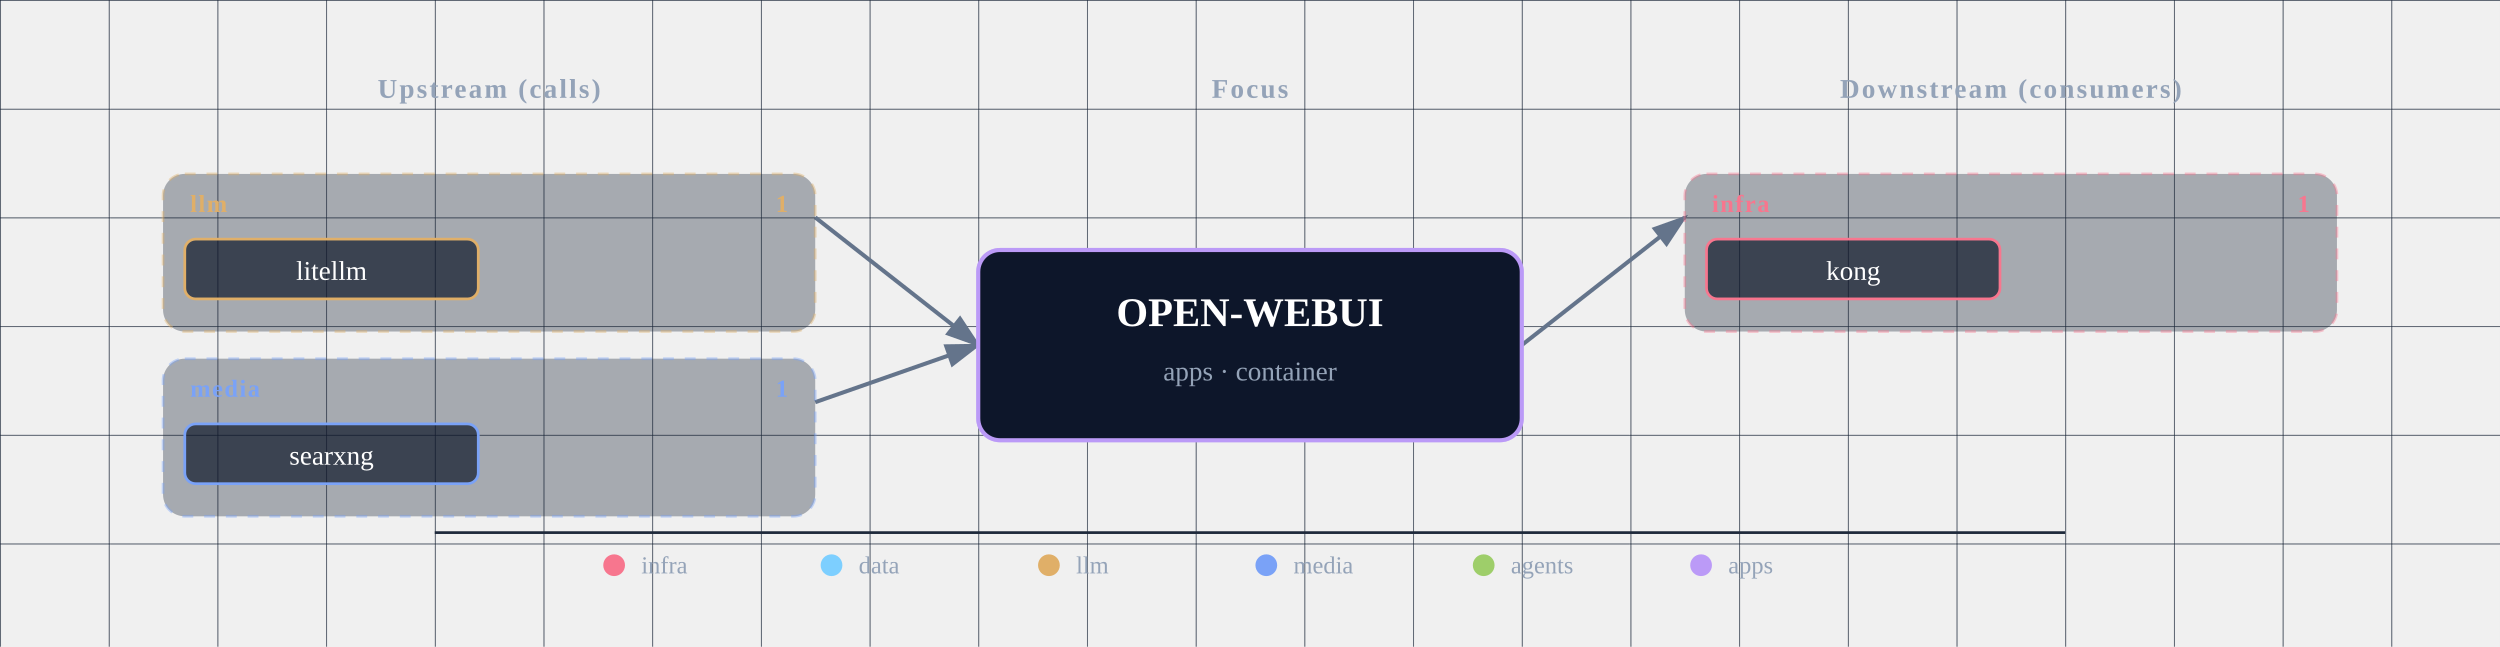
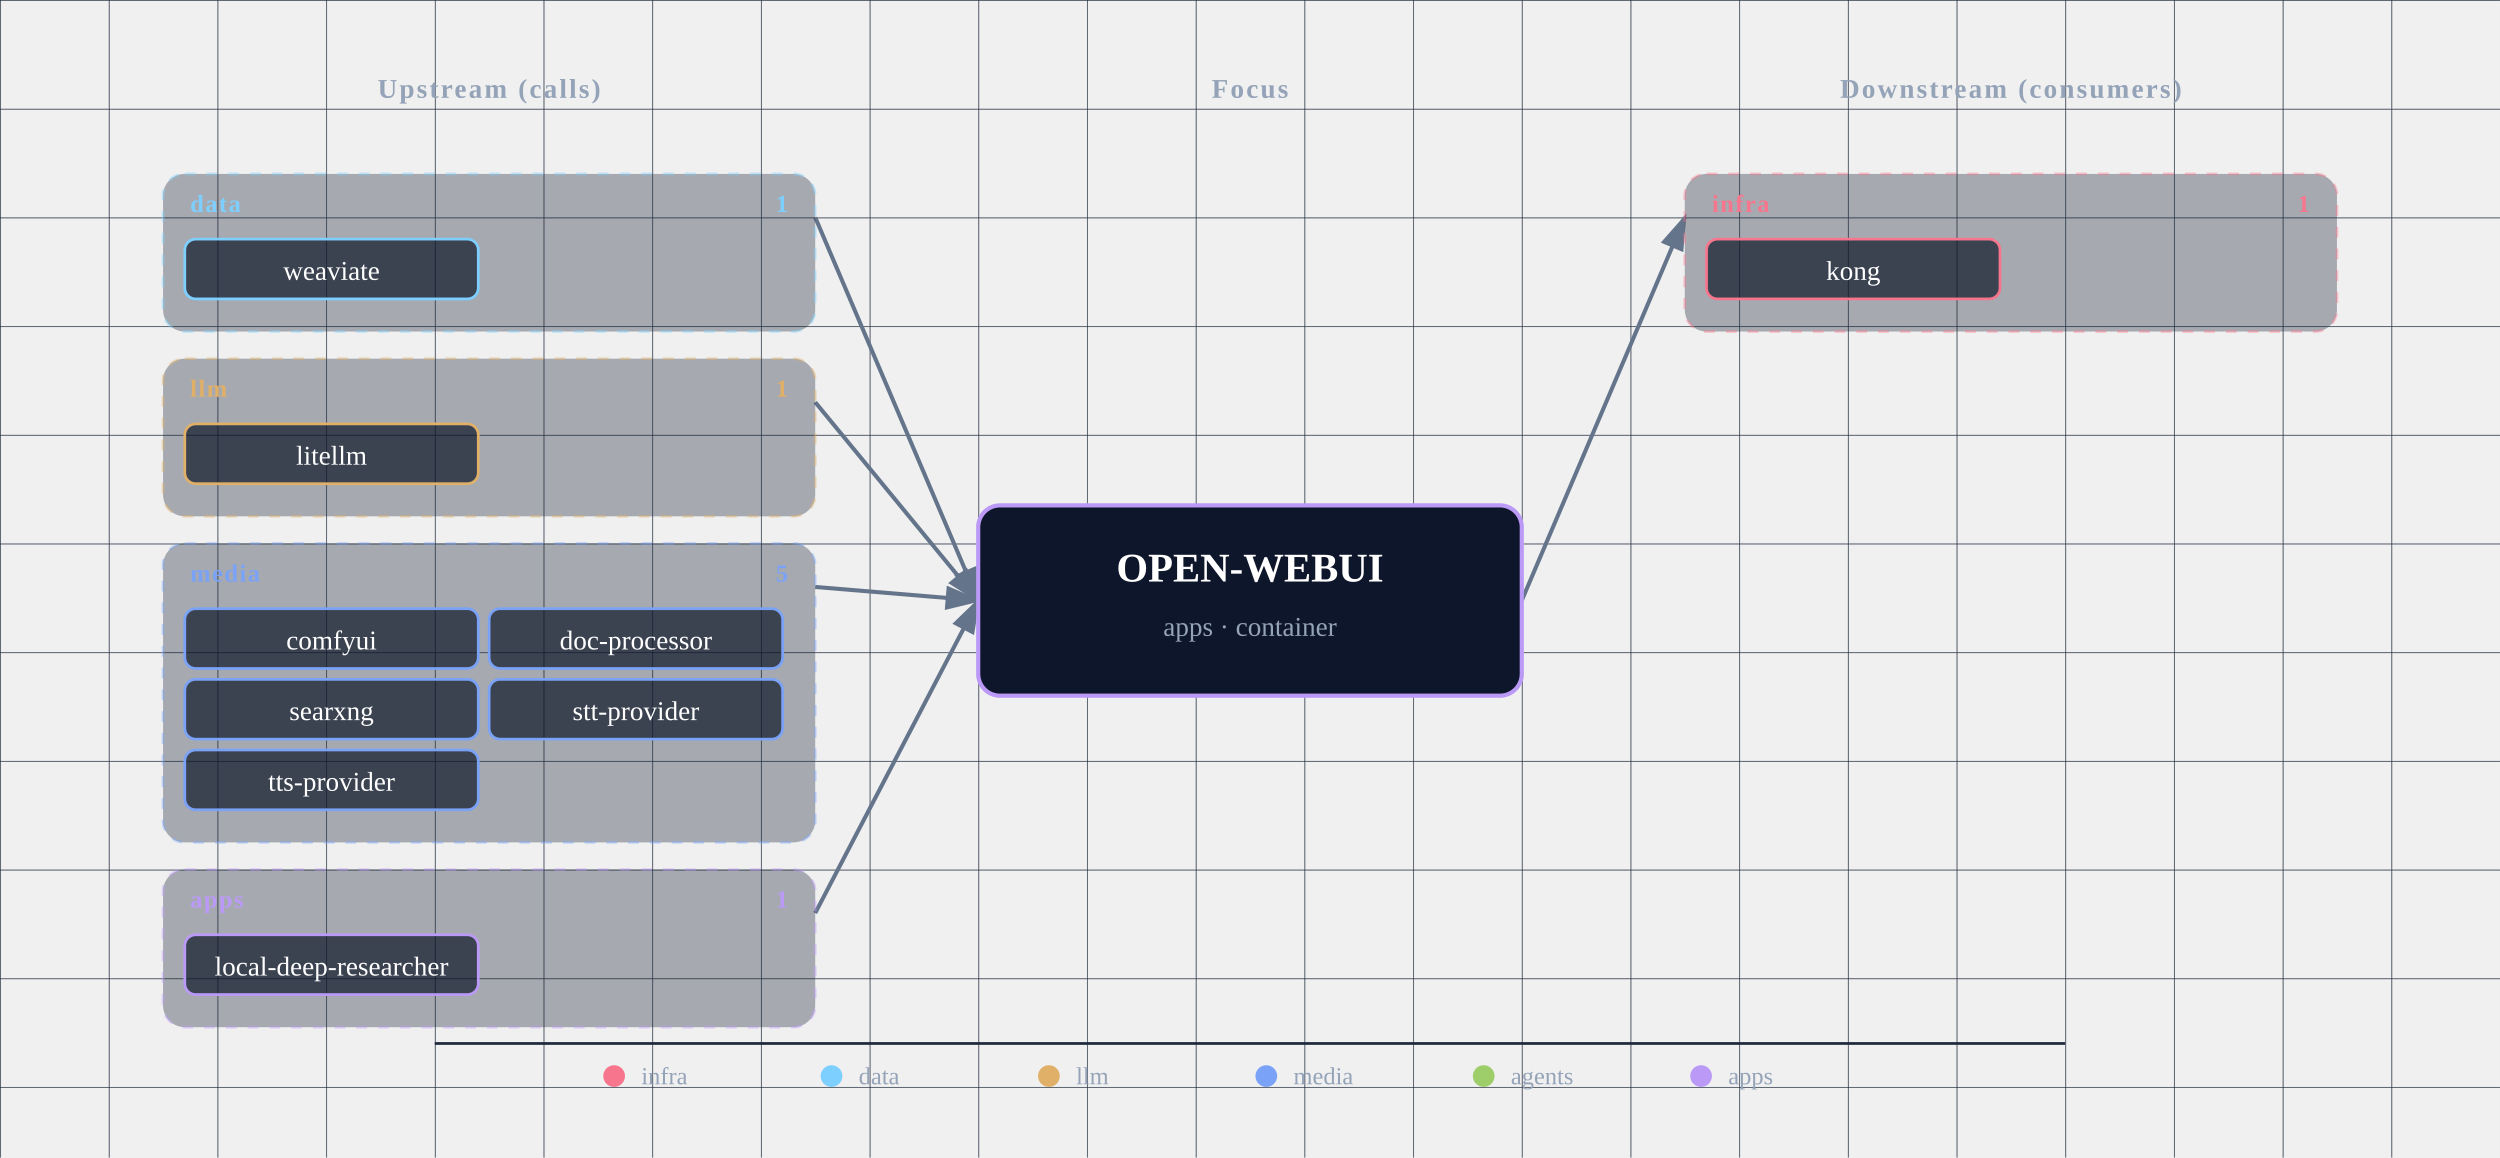
- <svg xmlns="http://www.w3.org/2000/svg" viewBox="0 0 920 238">
+ <svg xmlns="http://www.w3.org/2000/svg" viewBox="0 0 920 426">
  <defs>
    <pattern id="grid" width="40" height="40" patternUnits="userSpaceOnUse">
      <path d="M 40 0 L 0 0 0 40" fill="none" stroke="#1e293b" stroke-width="0.5" />
    </pattern>
    <marker id="arrowhead" markerWidth="9" markerHeight="6" refX="8" refY="3" orient="auto">
      <polygon points="0 0, 9 3, 0 6" fill="#64748b" />
    </marker>
    <filter id="focus-glow" x="-50%" y="-50%" width="200%" height="200%">
      <feGaussianBlur in="SourceAlpha" stdDeviation="6" />
      <feFlood flood-color="#bb9af7" flood-opacity="0.6" />
      <feComposite in2="SourceAlpha" operator="in" />
      <feMerge>
        <feMergeNode />
        <feMergeNode in="SourceGraphic" />
      </feMerge>
    </filter>
  </defs>
-   <rect width="920" height="238" fill="url(#grid)" />
+   <rect width="920" height="426" fill="url(#grid)" />
  <text x="180" y="36" fill="#94a3b8" font-size="10" font-weight="600" text-anchor="middle" letter-spacing="0.08em">Upstream (calls)</text>
  <text x="460" y="36" fill="#94a3b8" font-size="10" font-weight="600" text-anchor="middle" letter-spacing="0.08em">Focus</text>
  <text x="740" y="36" fill="#94a3b8" font-size="10" font-weight="600" text-anchor="middle" letter-spacing="0.08em">Downstream (consumers)</text>
-   <line x1="300" y1="80" x2="360" y2="127" stroke="#64748b" stroke-width="1.5" marker-end="url(#arrowhead)" />
-   <line x1="300" y1="148" x2="360" y2="127" stroke="#64748b" stroke-width="1.5" marker-end="url(#arrowhead)" />
-   <line x1="560" y1="127" x2="620" y2="80" stroke="#64748b" stroke-width="1.5" marker-end="url(#arrowhead)" />
+   <line x1="300" y1="80" x2="360" y2="221" stroke="#64748b" stroke-width="1.5" marker-end="url(#arrowhead)" />
+   <line x1="300" y1="148" x2="360" y2="221" stroke="#64748b" stroke-width="1.5" marker-end="url(#arrowhead)" />
+   <line x1="300" y1="216" x2="360" y2="221" stroke="#64748b" stroke-width="1.5" marker-end="url(#arrowhead)" />
+   <line x1="300" y1="336" x2="360" y2="221" stroke="#64748b" stroke-width="1.5" marker-end="url(#arrowhead)" />
+   <line x1="560" y1="221" x2="620" y2="80" stroke="#64748b" stroke-width="1.5" marker-end="url(#arrowhead)" />
  <g>
    <g class="cluster">
-       <rect x="60" y="64" width="240" height="58" rx="8" fill="rgba(30,41,59,0.35)" stroke="#e0af68" stroke-width="1" stroke-dasharray="4,4" stroke-opacity="0.4" />
-       <text x="70" y="78" fill="#e0af68" font-size="9" font-weight="700" text-anchor="start" style="letter-spacing:0.06em;text-transform:uppercase;">llm</text>
-       <text x="290" y="78" fill="#e0af68" font-size="9" font-weight="600" text-anchor="end">1</text>
+       <rect x="60" y="64" width="240" height="58" rx="8" fill="rgba(30,41,59,0.35)" stroke="#7dcfff" stroke-width="1" stroke-dasharray="4,4" stroke-opacity="0.4" />
+       <text x="70" y="78" fill="#7dcfff" font-size="9" font-weight="700" text-anchor="start" style="letter-spacing:0.06em;text-transform:uppercase;">data</text>
+       <text x="290" y="78" fill="#7dcfff" font-size="9" font-weight="600" text-anchor="end">1</text>
    </g>
    <g>
-       <rect x="68" y="88" width="108" height="22" rx="4" fill="rgba(15,23,42,0.7)" stroke="#e0af68" stroke-width="1" />
-       <text x="122" y="103" fill="white" font-size="10" text-anchor="middle">litellm</text>
+       <rect x="68" y="88" width="108" height="22" rx="4" fill="rgba(15,23,42,0.7)" stroke="#7dcfff" stroke-width="1" />
+       <text x="122" y="103" fill="white" font-size="10" text-anchor="middle">weaviate</text>
    </g>
    <g class="cluster">
-       <rect x="60" y="132" width="240" height="58" rx="8" fill="rgba(30,41,59,0.35)" stroke="#7aa2f7" stroke-width="1" stroke-dasharray="4,4" stroke-opacity="0.4" />
-       <text x="70" y="146" fill="#7aa2f7" font-size="9" font-weight="700" text-anchor="start" style="letter-spacing:0.06em;text-transform:uppercase;">media</text>
-       <text x="290" y="146" fill="#7aa2f7" font-size="9" font-weight="600" text-anchor="end">1</text>
+       <rect x="60" y="132" width="240" height="58" rx="8" fill="rgba(30,41,59,0.35)" stroke="#e0af68" stroke-width="1" stroke-dasharray="4,4" stroke-opacity="0.4" />
+       <text x="70" y="146" fill="#e0af68" font-size="9" font-weight="700" text-anchor="start" style="letter-spacing:0.06em;text-transform:uppercase;">llm</text>
+       <text x="290" y="146" fill="#e0af68" font-size="9" font-weight="600" text-anchor="end">1</text>
    </g>
    <g>
-       <rect x="68" y="156" width="108" height="22" rx="4" fill="rgba(15,23,42,0.7)" stroke="#7aa2f7" stroke-width="1" />
-       <text x="122" y="171" fill="white" font-size="10" text-anchor="middle">searxng</text>
+       <rect x="68" y="156" width="108" height="22" rx="4" fill="rgba(15,23,42,0.7)" stroke="#e0af68" stroke-width="1" />
+       <text x="122" y="171" fill="white" font-size="10" text-anchor="middle">litellm</text>
+     </g>
+     <g class="cluster">
+       <rect x="60" y="200" width="240" height="110" rx="8" fill="rgba(30,41,59,0.35)" stroke="#7aa2f7" stroke-width="1" stroke-dasharray="4,4" stroke-opacity="0.4" />
+       <text x="70" y="214" fill="#7aa2f7" font-size="9" font-weight="700" text-anchor="start" style="letter-spacing:0.06em;text-transform:uppercase;">media</text>
+       <text x="290" y="214" fill="#7aa2f7" font-size="9" font-weight="600" text-anchor="end">5</text>
+     </g>
+     <g>
+       <rect x="68" y="224" width="108" height="22" rx="4" fill="rgba(15,23,42,0.7)" stroke="#7aa2f7" stroke-width="1" />
+       <text x="122" y="239" fill="white" font-size="10" text-anchor="middle">comfyui</text>
+     </g>
+     <g>
+       <rect x="180" y="224" width="108" height="22" rx="4" fill="rgba(15,23,42,0.7)" stroke="#7aa2f7" stroke-width="1" />
+       <text x="234" y="239" fill="white" font-size="10" text-anchor="middle">doc-processor</text>
+     </g>
+     <g>
+       <rect x="68" y="250" width="108" height="22" rx="4" fill="rgba(15,23,42,0.7)" stroke="#7aa2f7" stroke-width="1" />
+       <text x="122" y="265" fill="white" font-size="10" text-anchor="middle">searxng</text>
+     </g>
+     <g>
+       <rect x="180" y="250" width="108" height="22" rx="4" fill="rgba(15,23,42,0.7)" stroke="#7aa2f7" stroke-width="1" />
+       <text x="234" y="265" fill="white" font-size="10" text-anchor="middle">stt-provider</text>
+     </g>
+     <g>
+       <rect x="68" y="276" width="108" height="22" rx="4" fill="rgba(15,23,42,0.7)" stroke="#7aa2f7" stroke-width="1" />
+       <text x="122" y="291" fill="white" font-size="10" text-anchor="middle">tts-provider</text>
+     </g>
+     <g class="cluster">
+       <rect x="60" y="320" width="240" height="58" rx="8" fill="rgba(30,41,59,0.35)" stroke="#bb9af7" stroke-width="1" stroke-dasharray="4,4" stroke-opacity="0.4" />
+       <text x="70" y="334" fill="#bb9af7" font-size="9" font-weight="700" text-anchor="start" style="letter-spacing:0.06em;text-transform:uppercase;">apps</text>
+       <text x="290" y="334" fill="#bb9af7" font-size="9" font-weight="600" text-anchor="end">1</text>
+     </g>
+     <g>
+       <rect x="68" y="344" width="108" height="22" rx="4" fill="rgba(15,23,42,0.7)" stroke="#bb9af7" stroke-width="1" />
+       <text x="122" y="359" fill="white" font-size="10" text-anchor="middle">local-deep-researcher</text>
    </g>
  </g>
  <g>
    <g class="cluster">
      <rect x="620" y="64" width="240" height="58" rx="8" fill="rgba(30,41,59,0.35)" stroke="#f7768e" stroke-width="1" stroke-dasharray="4,4" stroke-opacity="0.4" />
      <text x="630" y="78" fill="#f7768e" font-size="9" font-weight="700" text-anchor="start" style="letter-spacing:0.06em;text-transform:uppercase;">infra</text>
      <text x="850" y="78" fill="#f7768e" font-size="9" font-weight="600" text-anchor="end">1</text>
    </g>
    <g>
      <rect x="628" y="88" width="108" height="22" rx="4" fill="rgba(15,23,42,0.7)" stroke="#f7768e" stroke-width="1" />
      <text x="682" y="103" fill="white" font-size="10" text-anchor="middle">kong</text>
    </g>
  </g>
  <g class="focus" filter="url(#focus-glow)">
-     <rect x="360" y="92" width="200" height="70" rx="8" fill="#0f172a" stroke="#bb9af7" stroke-width="1.5" />
-     <text x="460" y="120" fill="white" font-size="15" font-weight="700" text-anchor="middle">OPEN-WEBUI</text>
-     <text x="460" y="140" fill="#94a3b8" font-size="10" text-anchor="middle">apps · container</text>
+     <rect x="360" y="186" width="200" height="70" rx="8" fill="#0f172a" stroke="#bb9af7" stroke-width="1.5" />
+     <text x="460" y="214" fill="white" font-size="15" font-weight="700" text-anchor="middle">OPEN-WEBUI</text>
+     <text x="460" y="234" fill="#94a3b8" font-size="10" text-anchor="middle">apps · container</text>
  </g>
  <g class="legend">
-     <line x1="160" y1="196" x2="760" y2="196" stroke="#1e293b" stroke-width="1" />
-     <circle cx="226" cy="208" r="4" fill="#f7768e" />
-     <text x="236" y="211" fill="#94a3b8" font-size="9" font-weight="400" text-anchor="start">infra</text>
-     <circle cx="306" cy="208" r="4" fill="#7dcfff" />
-     <text x="316" y="211" fill="#94a3b8" font-size="9" font-weight="400" text-anchor="start">data</text>
-     <circle cx="386" cy="208" r="4" fill="#e0af68" />
-     <text x="396" y="211" fill="#94a3b8" font-size="9" font-weight="400" text-anchor="start">llm</text>
-     <circle cx="466" cy="208" r="4" fill="#7aa2f7" />
-     <text x="476" y="211" fill="#94a3b8" font-size="9" font-weight="400" text-anchor="start">media</text>
-     <circle cx="546" cy="208" r="4" fill="#9ece6a" />
-     <text x="556" y="211" fill="#94a3b8" font-size="9" font-weight="400" text-anchor="start">agents</text>
-     <circle cx="626" cy="208" r="4" fill="#bb9af7" />
-     <text x="636" y="211" fill="#94a3b8" font-size="9" font-weight="400" text-anchor="start">apps</text>
+     <line x1="160" y1="384" x2="760" y2="384" stroke="#1e293b" stroke-width="1" />
+     <circle cx="226" cy="396" r="4" fill="#f7768e" />
+     <text x="236" y="399" fill="#94a3b8" font-size="9" font-weight="400" text-anchor="start">infra</text>
+     <circle cx="306" cy="396" r="4" fill="#7dcfff" />
+     <text x="316" y="399" fill="#94a3b8" font-size="9" font-weight="400" text-anchor="start">data</text>
+     <circle cx="386" cy="396" r="4" fill="#e0af68" />
+     <text x="396" y="399" fill="#94a3b8" font-size="9" font-weight="400" text-anchor="start">llm</text>
+     <circle cx="466" cy="396" r="4" fill="#7aa2f7" />
+     <text x="476" y="399" fill="#94a3b8" font-size="9" font-weight="400" text-anchor="start">media</text>
+     <circle cx="546" cy="396" r="4" fill="#9ece6a" />
+     <text x="556" y="399" fill="#94a3b8" font-size="9" font-weight="400" text-anchor="start">agents</text>
+     <circle cx="626" cy="396" r="4" fill="#bb9af7" />
+     <text x="636" y="399" fill="#94a3b8" font-size="9" font-weight="400" text-anchor="start">apps</text>
  </g>
</svg>
